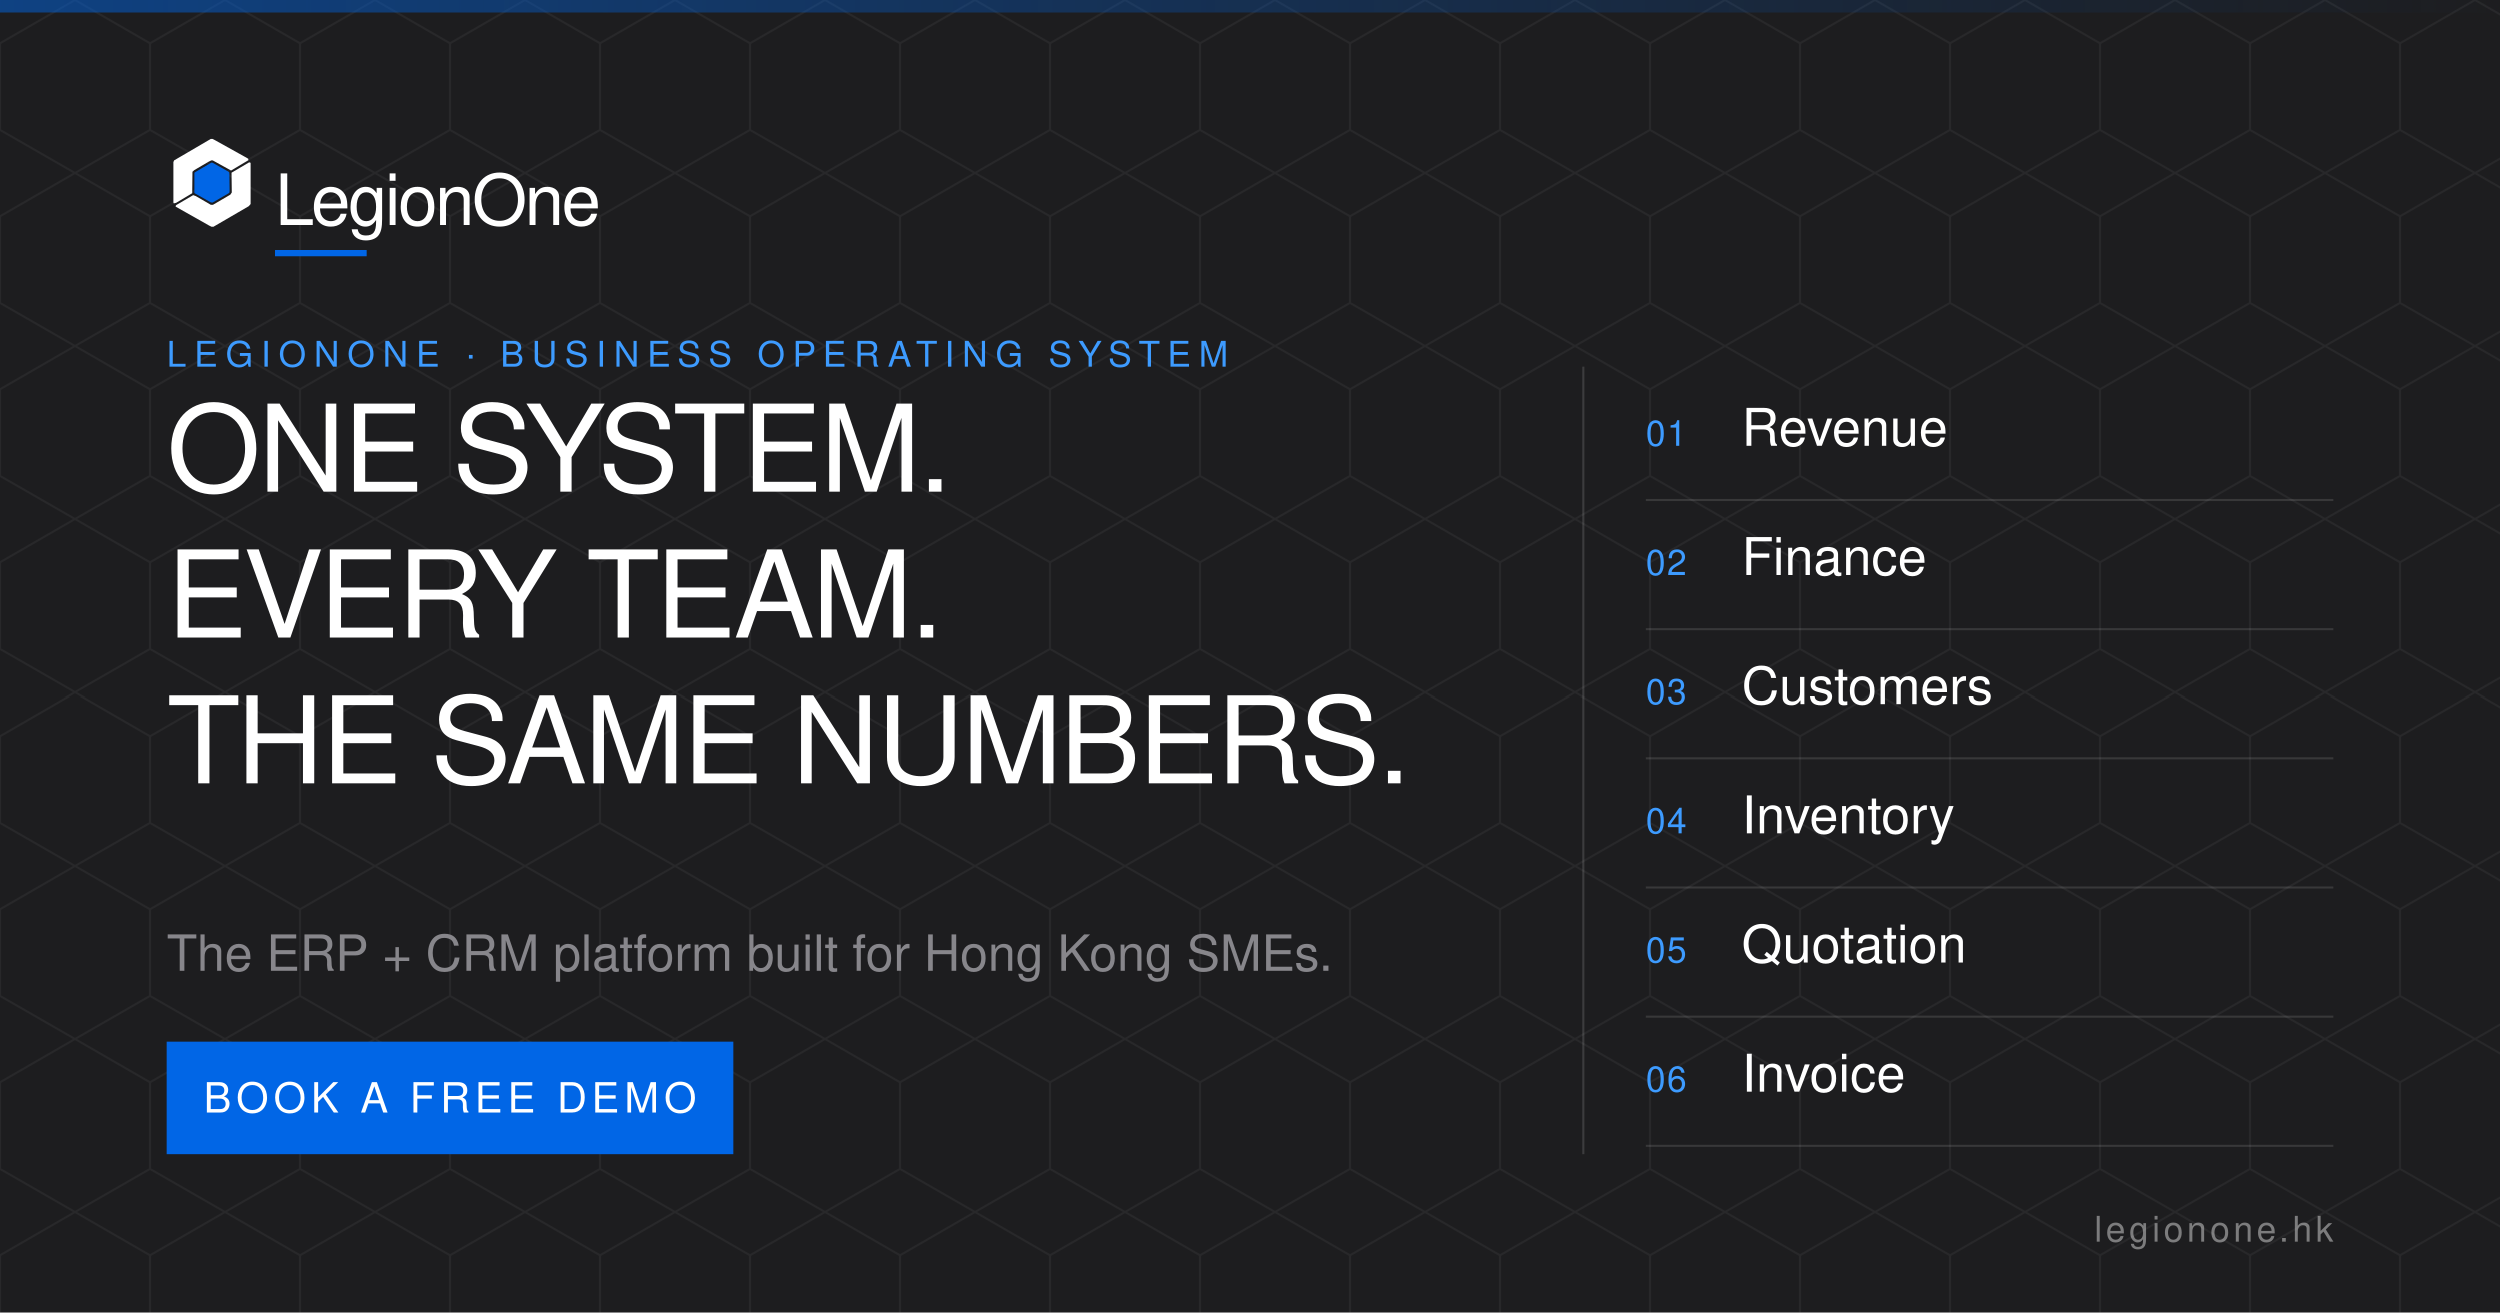
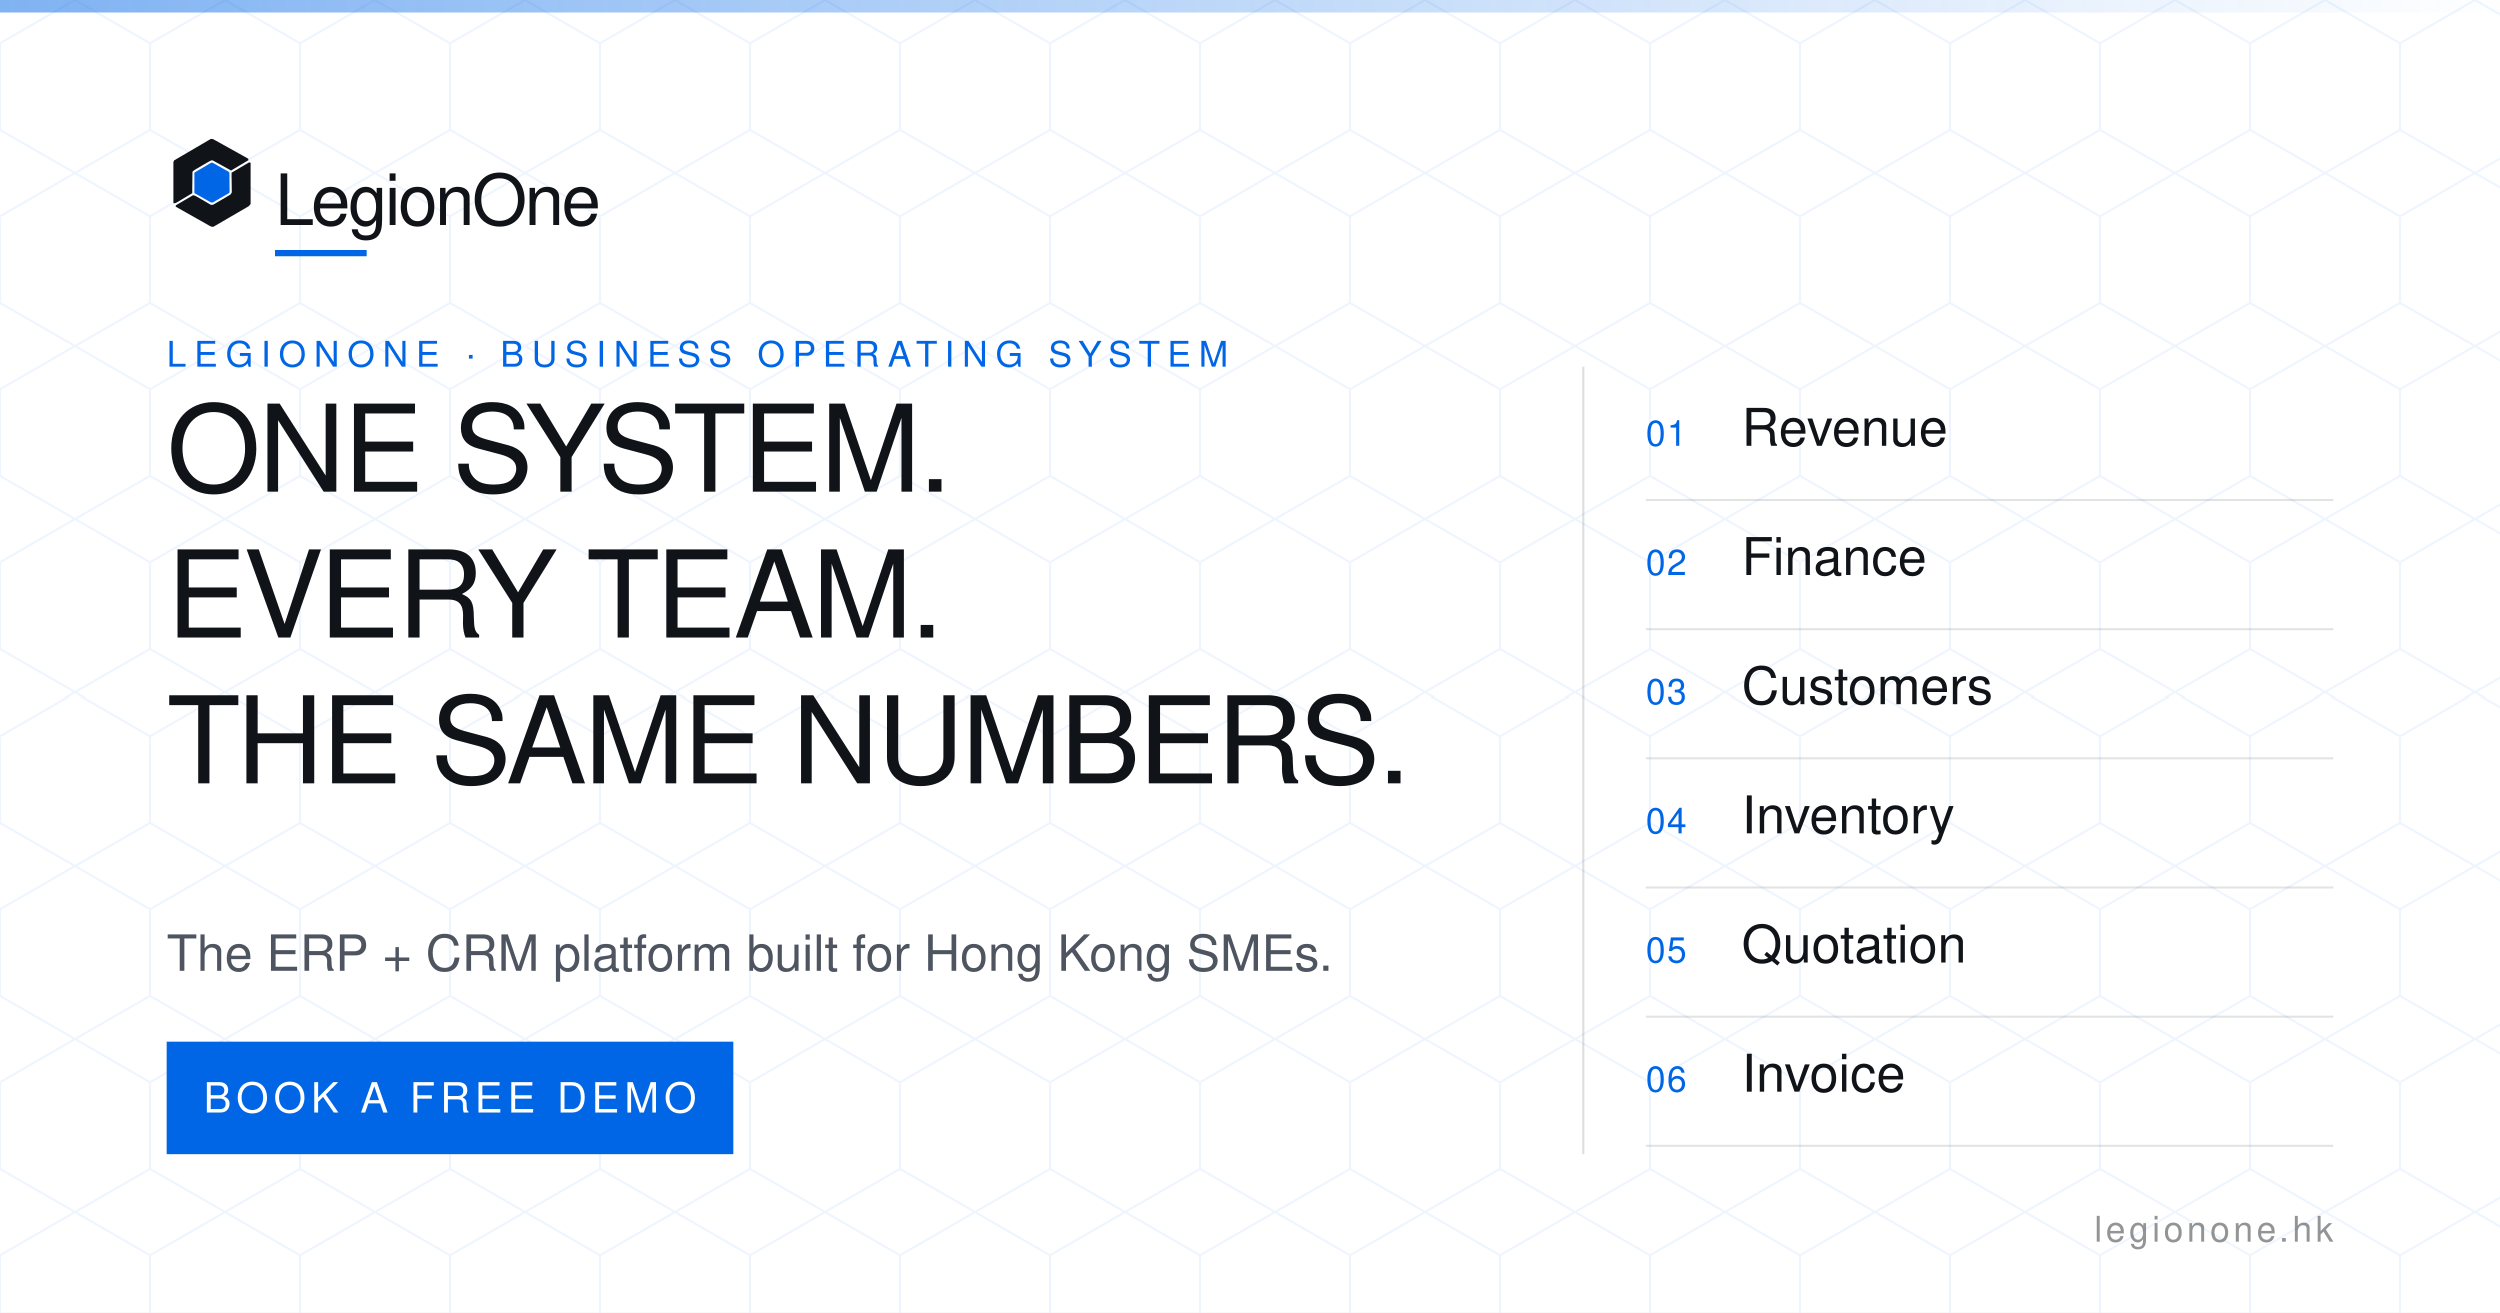
<svg xmlns="http://www.w3.org/2000/svg" width="1200" height="630" viewBox="0 0 1200 630">
  <defs>
    <pattern id="hex" width="72" height="83.1" patternUnits="userSpaceOnUse">
-       <polygon points="36,0 72,20.8 72,62.4 36,83.1 0,62.4 0,20.8" fill="none" stroke="#ffffff" stroke-opacity="0.05" stroke-width="1" />
+       <polygon points="36,0 72,20.8 72,62.4 36,83.1 0,62.4 0,20.8" fill="none" stroke="#0166e6" stroke-opacity="0.07" stroke-width="1" />
    </pattern>
    <linearGradient id="edge" x1="0" y1="0" x2="1" y2="0">
      <stop offset="0" stop-color="#0166e6" stop-opacity="0.5" />
      <stop offset="1" stop-color="#0166e6" stop-opacity="0" />
    </linearGradient>
  </defs>
-   <rect width="1200" height="630" fill="#1d1d1f" />
+   <rect width="1200" height="630" fill="#ffffff" />
  <rect width="1200" height="630" fill="url(#hex)" />
  <rect x="0" y="0" width="1200" height="6" fill="url(#edge)" />
  <g transform="translate(80 66) scale(0.085)">
-     <g fill="#ffffff">
+     <g fill="#101318">
      <path d="M249.19 8.00 L258.73 8.00 L272.35 14.81 L441.32 108.84 L460.40 119.74 L461.76 127.91 L363.65 186.51 L260.09 129.27 L251.91 129.27 L235.56 137.45 L156.53 183.78 L145.63 193.32 L144.26 314.59 L52.97 369.10 L40.70 371.82 L37.98 367.74 L37.98 138.81 L42.07 129.27 Z" />
      <path d="M465.85 140.18 L474.02 142.90 L474.02 375.91 L463.12 388.18 L264.18 504.00 L253.27 504.00 L239.65 497.19 L51.60 390.90 L50.24 386.81 L54.33 381.36 L149.71 325.49 L164.70 330.95 L249.19 380.00 L261.45 380.00 L359.56 322.77 L367.74 310.51 L366.37 198.77 Z" />
    </g>
    <g fill="#0166e6">
      <path d="M156.53 200.13 L157.89 197.41 L250.55 142.90 L254.64 141.54 L260.09 142.90 L347.30 191.96 L354.11 197.41 L355.47 302.33 L354.11 311.87 L352.75 313.23 L258.73 367.74 L249.19 366.37 L157.89 314.59 L156.53 311.87 Z" />
    </g>
  </g>
-   <text x="132" y="108" fill="#ffffff" font-family="Poppins, Helvetica Neue, Helvetica, Arial, PingFang HK, Noto Sans CJK SC, sans-serif" font-size="34" font-weight="500" letter-spacing="-0.035em">LegionOne</text>
+   <text x="132" y="108" fill="#101318" font-family="Poppins, Helvetica Neue, Helvetica, Arial, PingFang HK, Noto Sans CJK SC, sans-serif" font-size="34" font-weight="500" letter-spacing="-0.035em">LegionOne</text>
  <rect x="132" y="120" width="44" height="3" fill="#0166e6" />
-   <text x="80" y="176" fill="#3d9bff" font-family="Poppins, Helvetica Neue, Helvetica, Arial, PingFang HK, Noto Sans CJK SC, sans-serif" font-size="17" font-weight="500" letter-spacing="0.22em">LEGIONONE · BUSINESS OPERATING SYSTEM</text>
-   <text x="80" y="236" fill="#ffffff" font-family="Poppins, Helvetica Neue, Helvetica, Arial, PingFang HK, Noto Sans CJK SC, sans-serif" font-size="58.0" font-weight="500" letter-spacing="-0.02em">ONE SYSTEM.</text>
-   <text x="80" y="306" fill="#ffffff" font-family="Poppins, Helvetica Neue, Helvetica, Arial, PingFang HK, Noto Sans CJK SC, sans-serif" font-size="58.0" font-weight="500" letter-spacing="-0.02em">EVERY TEAM.</text>
-   <text x="80" y="376" fill="#ffffff" font-family="Poppins, Helvetica Neue, Helvetica, Arial, PingFang HK, Noto Sans CJK SC, sans-serif" font-size="58.0" font-weight="500" letter-spacing="-0.02em">THE SAME NUMBERS.</text>
-   <text x="80" y="466" fill="#87868b" font-family="Poppins, Helvetica Neue, Helvetica, Arial, PingFang HK, Noto Sans CJK SC, sans-serif" font-size="24" font-weight="400">The ERP + CRM platform built for Hong Kong SMEs.</text>
+   <text x="80" y="176" fill="#0166e6" font-family="Poppins, Helvetica Neue, Helvetica, Arial, PingFang HK, Noto Sans CJK SC, sans-serif" font-size="17" font-weight="500" letter-spacing="0.22em">LEGIONONE · BUSINESS OPERATING SYSTEM</text>
+   <text x="80" y="236" fill="#101318" font-family="Poppins, Helvetica Neue, Helvetica, Arial, PingFang HK, Noto Sans CJK SC, sans-serif" font-size="58.0" font-weight="500" letter-spacing="-0.02em">ONE SYSTEM.</text>
+   <text x="80" y="306" fill="#101318" font-family="Poppins, Helvetica Neue, Helvetica, Arial, PingFang HK, Noto Sans CJK SC, sans-serif" font-size="58.0" font-weight="500" letter-spacing="-0.02em">EVERY TEAM.</text>
+   <text x="80" y="376" fill="#101318" font-family="Poppins, Helvetica Neue, Helvetica, Arial, PingFang HK, Noto Sans CJK SC, sans-serif" font-size="58.0" font-weight="500" letter-spacing="-0.02em">THE SAME NUMBERS.</text>
+   <text x="80" y="466" fill="#4e5560" font-family="Poppins, Helvetica Neue, Helvetica, Arial, PingFang HK, Noto Sans CJK SC, sans-serif" font-size="24" font-weight="400">The ERP + CRM platform built for Hong Kong SMEs.</text>
  <rect x="80" y="500" width="272" height="54" fill="#0166e6" />
  <text x="216" y="534" fill="#ffffff" font-family="Poppins, Helvetica Neue, Helvetica, Arial, PingFang HK, Noto Sans CJK SC, sans-serif" font-size="20" font-weight="500" letter-spacing="0.12em" text-anchor="middle">BOOK A FREE DEMO</text>
-   <line x1="760" y1="176" x2="760" y2="554" stroke="#ffffff" stroke-opacity="0.14" stroke-width="1" />
+   <line x1="760" y1="176" x2="760" y2="554" stroke="#101318" stroke-opacity="0.14" stroke-width="1" />
  <g>
-     <text x="790" y="214" fill="#3d9bff" font-family="Poppins, Helvetica Neue, Helvetica, Arial, PingFang HK, Noto Sans CJK SC, sans-serif" font-size="17" font-weight="500" letter-spacing="0.04em">01</text>
-     <text x="836" y="214" fill="#ffffff" font-family="Poppins, Helvetica Neue, Helvetica, Arial, PingFang HK, Noto Sans CJK SC, sans-serif" font-size="25" font-weight="400">Revenue</text>
-     <line x1="790" y1="240" x2="1120" y2="240" stroke="#ffffff" stroke-opacity="0.12" stroke-width="1" />
+     <text x="790" y="214" fill="#0166e6" font-family="Poppins, Helvetica Neue, Helvetica, Arial, PingFang HK, Noto Sans CJK SC, sans-serif" font-size="17" font-weight="500" letter-spacing="0.04em">01</text>
+     <text x="836" y="214" fill="#101318" font-family="Poppins, Helvetica Neue, Helvetica, Arial, PingFang HK, Noto Sans CJK SC, sans-serif" font-size="25" font-weight="400">Revenue</text>
+     <line x1="790" y1="240" x2="1120" y2="240" stroke="#101318" stroke-opacity="0.12" stroke-width="1" />
  </g>
  <g>
-     <text x="790" y="276" fill="#3d9bff" font-family="Poppins, Helvetica Neue, Helvetica, Arial, PingFang HK, Noto Sans CJK SC, sans-serif" font-size="17" font-weight="500" letter-spacing="0.04em">02</text>
-     <text x="836" y="276" fill="#ffffff" font-family="Poppins, Helvetica Neue, Helvetica, Arial, PingFang HK, Noto Sans CJK SC, sans-serif" font-size="25" font-weight="400">Finance</text>
-     <line x1="790" y1="302" x2="1120" y2="302" stroke="#ffffff" stroke-opacity="0.12" stroke-width="1" />
+     <text x="790" y="276" fill="#0166e6" font-family="Poppins, Helvetica Neue, Helvetica, Arial, PingFang HK, Noto Sans CJK SC, sans-serif" font-size="17" font-weight="500" letter-spacing="0.04em">02</text>
+     <text x="836" y="276" fill="#101318" font-family="Poppins, Helvetica Neue, Helvetica, Arial, PingFang HK, Noto Sans CJK SC, sans-serif" font-size="25" font-weight="400">Finance</text>
+     <line x1="790" y1="302" x2="1120" y2="302" stroke="#101318" stroke-opacity="0.12" stroke-width="1" />
  </g>
  <g>
-     <text x="790" y="338" fill="#3d9bff" font-family="Poppins, Helvetica Neue, Helvetica, Arial, PingFang HK, Noto Sans CJK SC, sans-serif" font-size="17" font-weight="500" letter-spacing="0.04em">03</text>
-     <text x="836" y="338" fill="#ffffff" font-family="Poppins, Helvetica Neue, Helvetica, Arial, PingFang HK, Noto Sans CJK SC, sans-serif" font-size="25" font-weight="400">Customers</text>
-     <line x1="790" y1="364" x2="1120" y2="364" stroke="#ffffff" stroke-opacity="0.12" stroke-width="1" />
+     <text x="790" y="338" fill="#0166e6" font-family="Poppins, Helvetica Neue, Helvetica, Arial, PingFang HK, Noto Sans CJK SC, sans-serif" font-size="17" font-weight="500" letter-spacing="0.04em">03</text>
+     <text x="836" y="338" fill="#101318" font-family="Poppins, Helvetica Neue, Helvetica, Arial, PingFang HK, Noto Sans CJK SC, sans-serif" font-size="25" font-weight="400">Customers</text>
+     <line x1="790" y1="364" x2="1120" y2="364" stroke="#101318" stroke-opacity="0.12" stroke-width="1" />
  </g>
  <g>
-     <text x="790" y="400" fill="#3d9bff" font-family="Poppins, Helvetica Neue, Helvetica, Arial, PingFang HK, Noto Sans CJK SC, sans-serif" font-size="17" font-weight="500" letter-spacing="0.04em">04</text>
-     <text x="836" y="400" fill="#ffffff" font-family="Poppins, Helvetica Neue, Helvetica, Arial, PingFang HK, Noto Sans CJK SC, sans-serif" font-size="25" font-weight="400">Inventory</text>
-     <line x1="790" y1="426" x2="1120" y2="426" stroke="#ffffff" stroke-opacity="0.12" stroke-width="1" />
+     <text x="790" y="400" fill="#0166e6" font-family="Poppins, Helvetica Neue, Helvetica, Arial, PingFang HK, Noto Sans CJK SC, sans-serif" font-size="17" font-weight="500" letter-spacing="0.04em">04</text>
+     <text x="836" y="400" fill="#101318" font-family="Poppins, Helvetica Neue, Helvetica, Arial, PingFang HK, Noto Sans CJK SC, sans-serif" font-size="25" font-weight="400">Inventory</text>
+     <line x1="790" y1="426" x2="1120" y2="426" stroke="#101318" stroke-opacity="0.12" stroke-width="1" />
  </g>
  <g>
-     <text x="790" y="462" fill="#3d9bff" font-family="Poppins, Helvetica Neue, Helvetica, Arial, PingFang HK, Noto Sans CJK SC, sans-serif" font-size="17" font-weight="500" letter-spacing="0.04em">05</text>
-     <text x="836" y="462" fill="#ffffff" font-family="Poppins, Helvetica Neue, Helvetica, Arial, PingFang HK, Noto Sans CJK SC, sans-serif" font-size="25" font-weight="400">Quotation</text>
-     <line x1="790" y1="488" x2="1120" y2="488" stroke="#ffffff" stroke-opacity="0.12" stroke-width="1" />
+     <text x="790" y="462" fill="#0166e6" font-family="Poppins, Helvetica Neue, Helvetica, Arial, PingFang HK, Noto Sans CJK SC, sans-serif" font-size="17" font-weight="500" letter-spacing="0.04em">05</text>
+     <text x="836" y="462" fill="#101318" font-family="Poppins, Helvetica Neue, Helvetica, Arial, PingFang HK, Noto Sans CJK SC, sans-serif" font-size="25" font-weight="400">Quotation</text>
+     <line x1="790" y1="488" x2="1120" y2="488" stroke="#101318" stroke-opacity="0.12" stroke-width="1" />
  </g>
  <g>
-     <text x="790" y="524" fill="#3d9bff" font-family="Poppins, Helvetica Neue, Helvetica, Arial, PingFang HK, Noto Sans CJK SC, sans-serif" font-size="17" font-weight="500" letter-spacing="0.04em">06</text>
-     <text x="836" y="524" fill="#ffffff" font-family="Poppins, Helvetica Neue, Helvetica, Arial, PingFang HK, Noto Sans CJK SC, sans-serif" font-size="25" font-weight="400">Invoice</text>
-     <line x1="790" y1="550" x2="1120" y2="550" stroke="#ffffff" stroke-opacity="0.12" stroke-width="1" />
+     <text x="790" y="524" fill="#0166e6" font-family="Poppins, Helvetica Neue, Helvetica, Arial, PingFang HK, Noto Sans CJK SC, sans-serif" font-size="17" font-weight="500" letter-spacing="0.04em">06</text>
+     <text x="836" y="524" fill="#101318" font-family="Poppins, Helvetica Neue, Helvetica, Arial, PingFang HK, Noto Sans CJK SC, sans-serif" font-size="25" font-weight="400">Invoice</text>
+     <line x1="790" y1="550" x2="1120" y2="550" stroke="#101318" stroke-opacity="0.12" stroke-width="1" />
  </g>
-   <text x="1120" y="596" fill="#ffffff" fill-opacity="0.42" font-family="Poppins, Helvetica Neue, Helvetica, Arial, PingFang HK, Noto Sans CJK SC, sans-serif" font-size="17" letter-spacing="0.1em" text-anchor="end">legionone.hk</text>
+   <text x="1120" y="596" fill="#101318" fill-opacity="0.45" font-family="Poppins, Helvetica Neue, Helvetica, Arial, PingFang HK, Noto Sans CJK SC, sans-serif" font-size="17" letter-spacing="0.1em" text-anchor="end">legionone.hk</text>
</svg>
